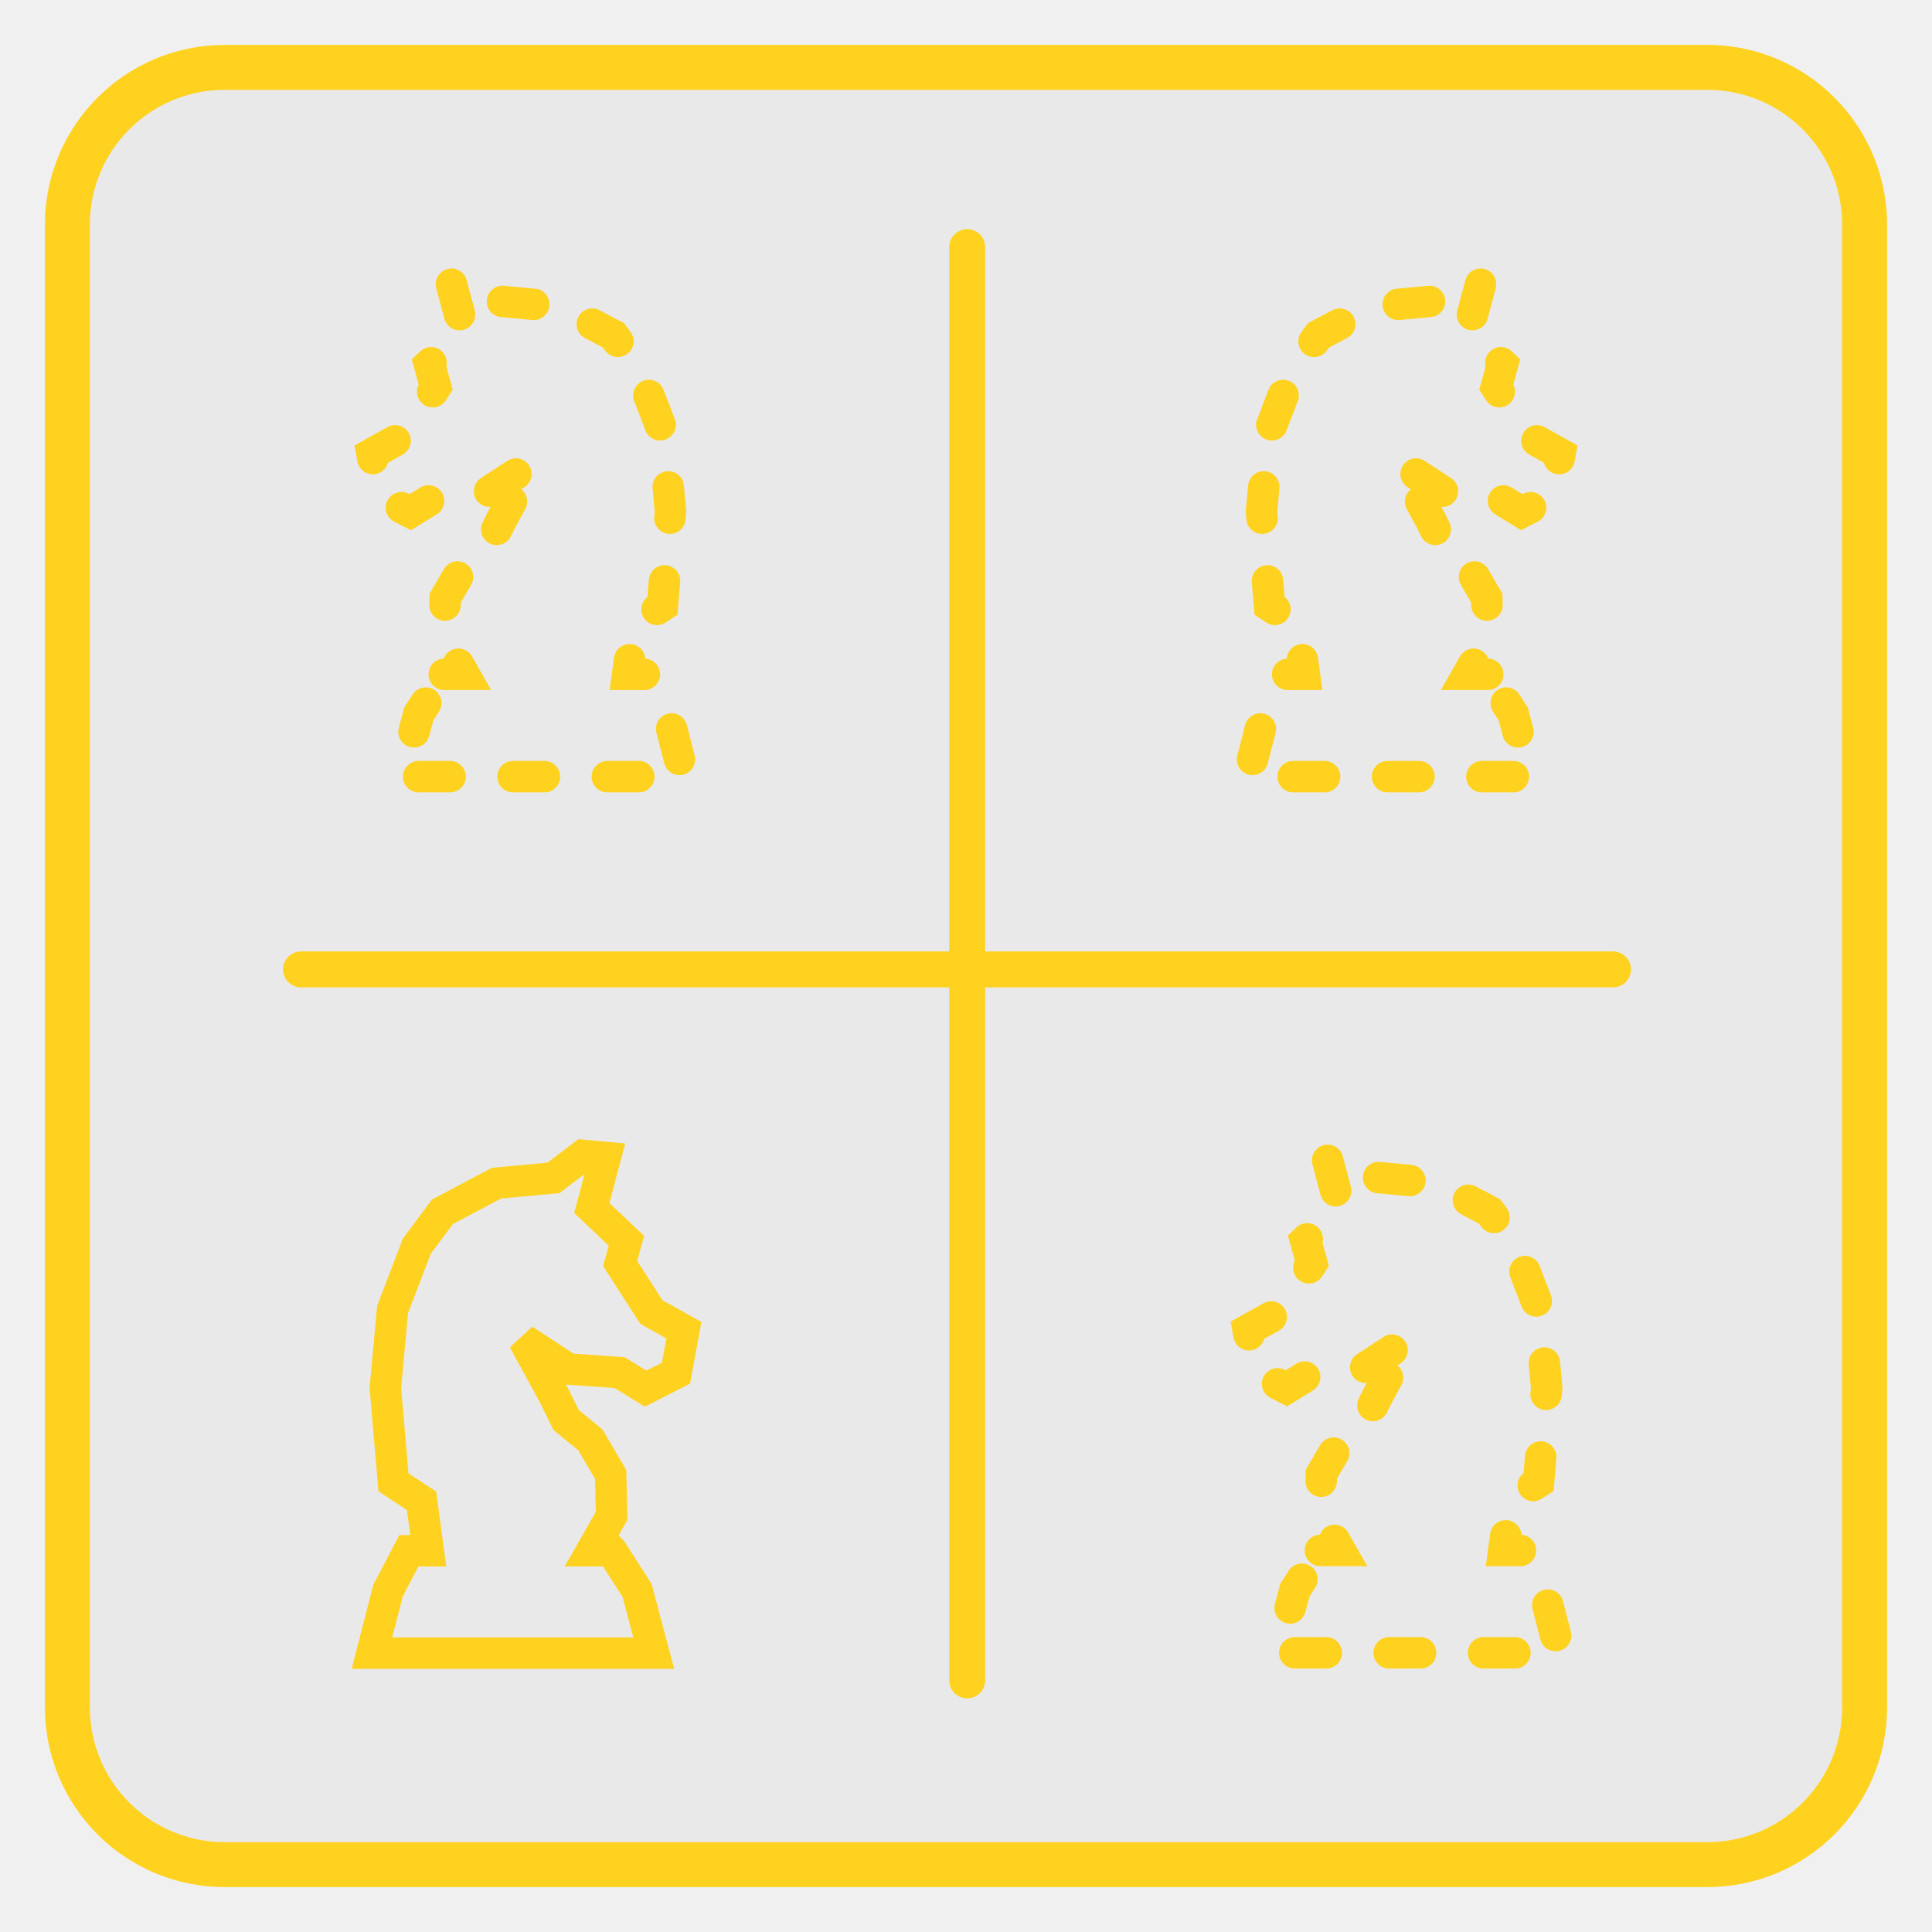
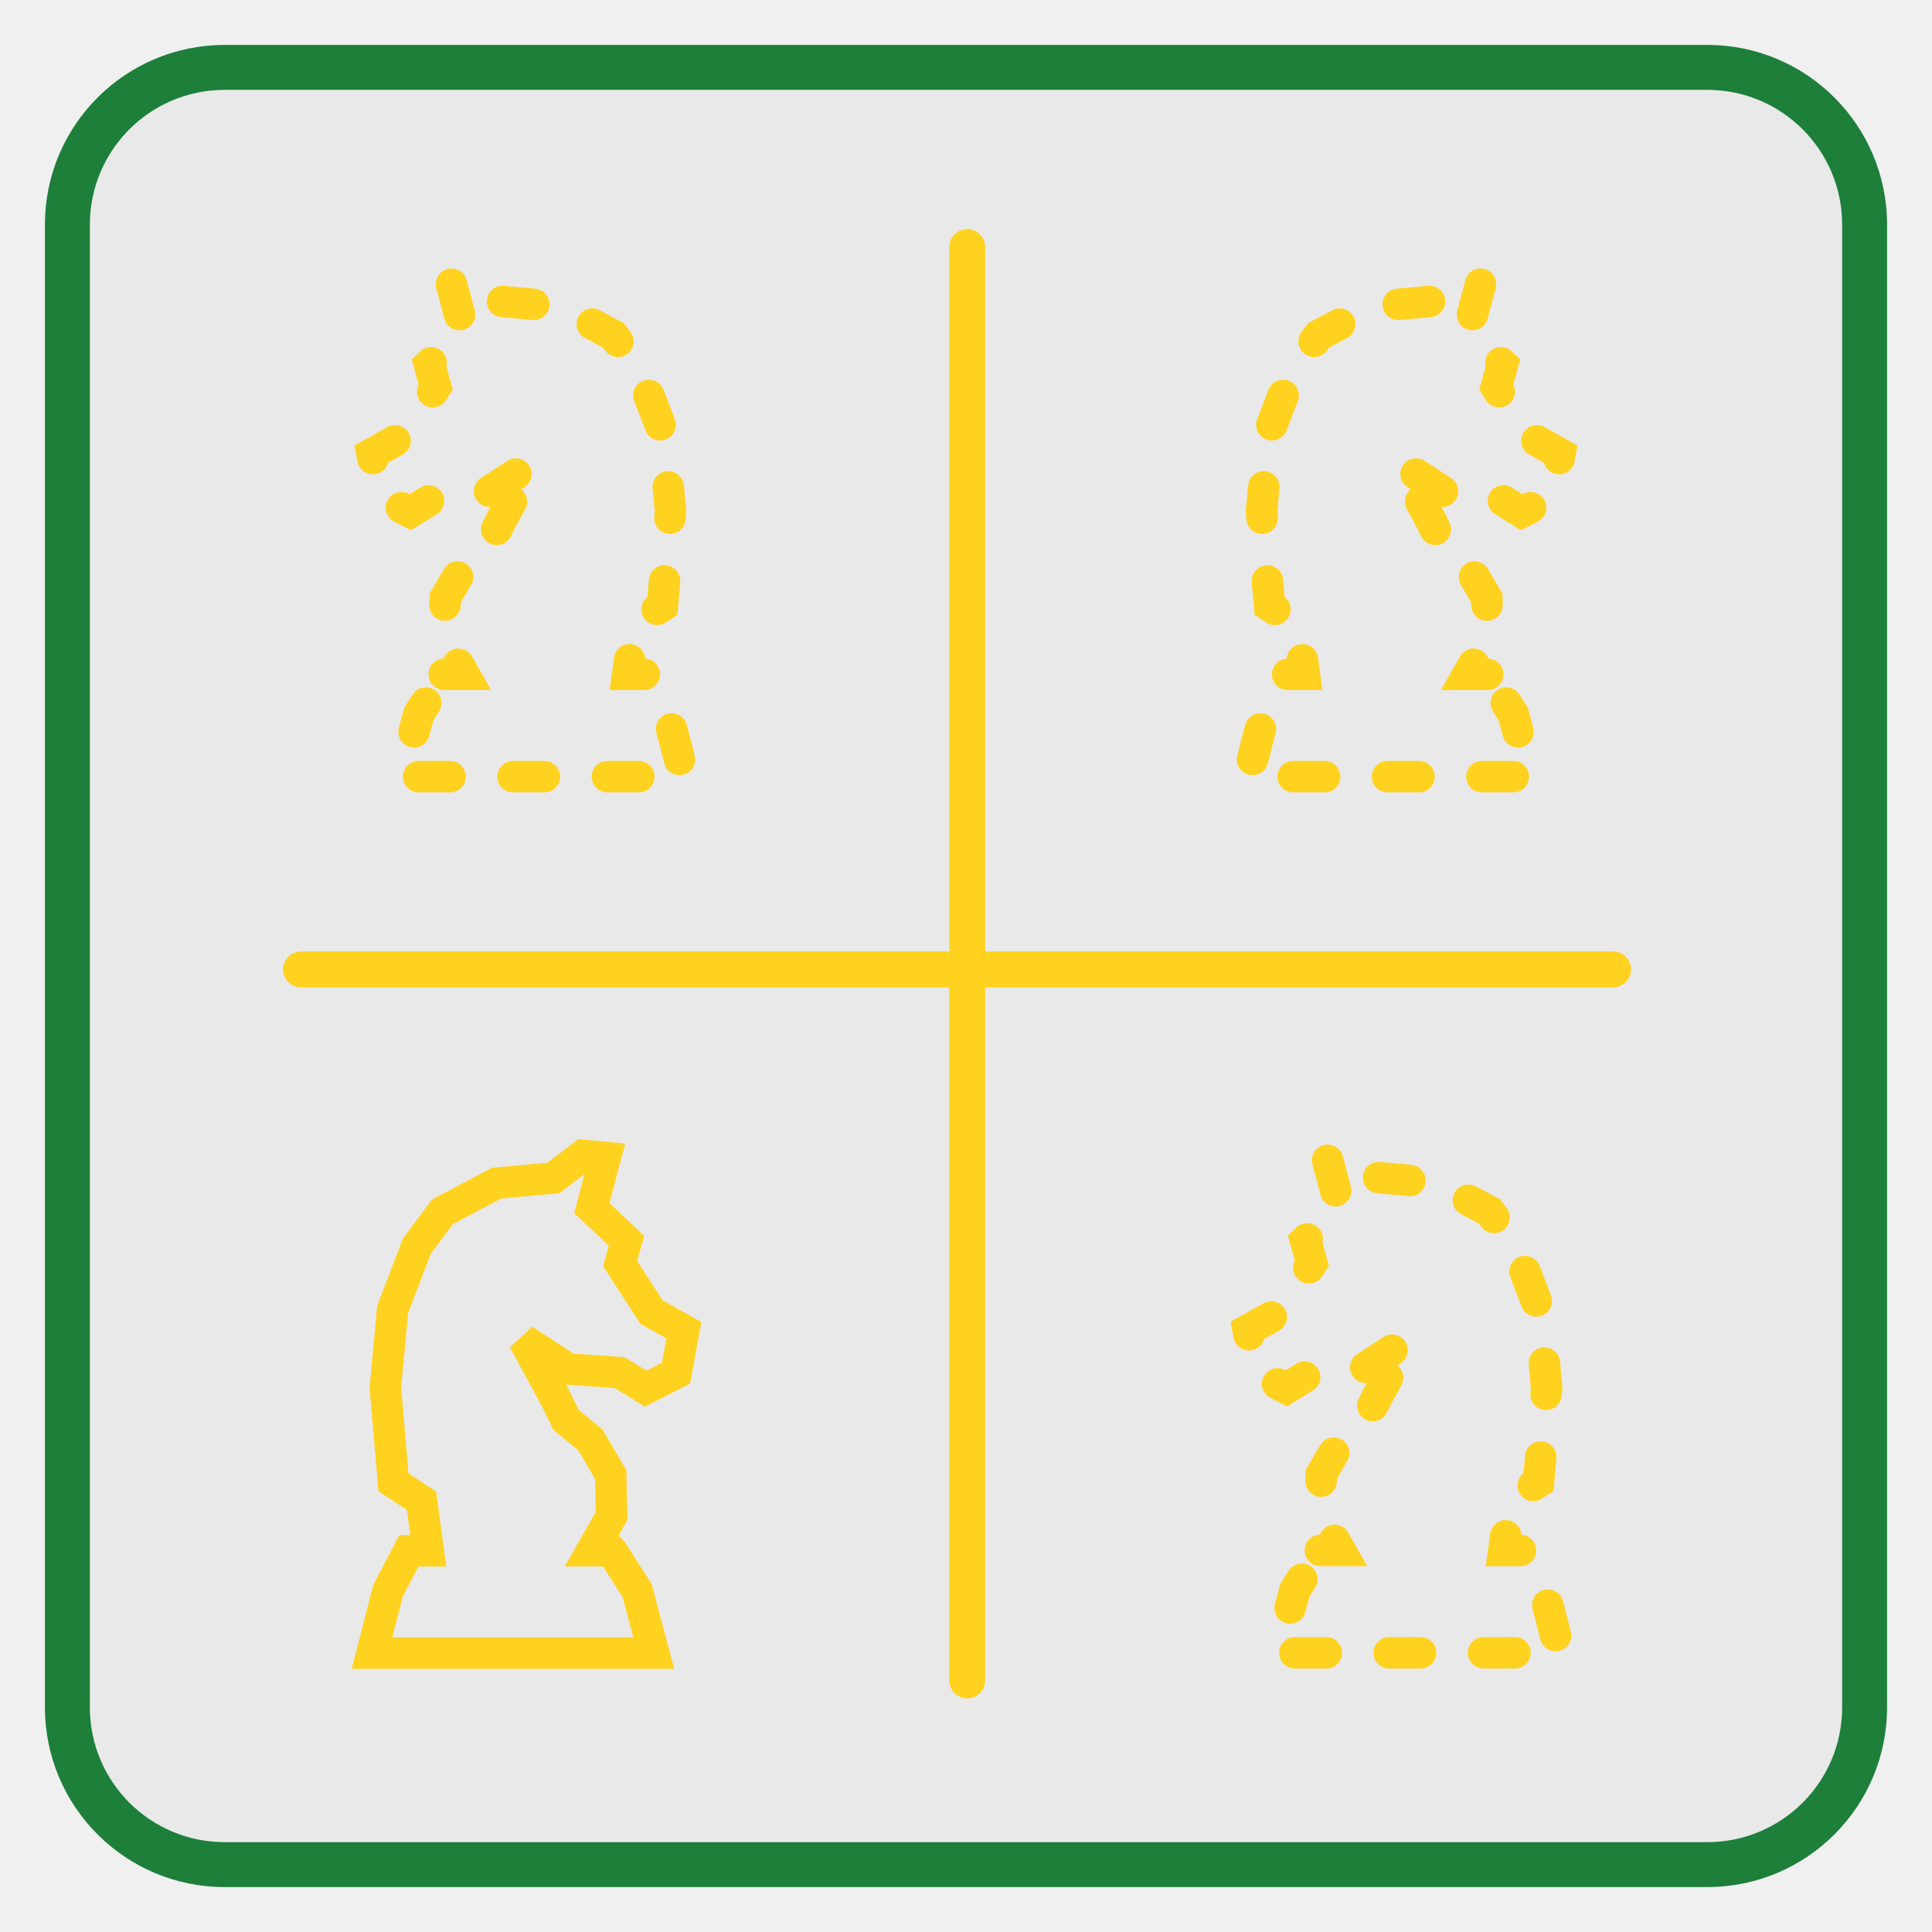
<svg xmlns="http://www.w3.org/2000/svg" width="43" height="43">
  <rect fill="#e9e9e9" rx="3.5" height="40" width="40" y="1.5" x="1.5" />
-   <path stroke-width="1.0" fill="#FFD21F" d="m38,2a3,3 0 0 1 3,3l0,33a3,3 0 0 1 -3,3l-33,0a3,3 0 0 1 -3,-3l0,-33a3,3 0 0 1 3,-3l33,0m0,-1l-33,0a4,4 0 0 0 -4,4l0,33a4,4 0 0 0 4,4l33,0a4,4 0 0 0 4,-4l0,-33a4,4 0 0 0 -4,-4z" />
-   <path stroke-linecap="round" stroke-width="0.8" stroke="#FFD21F" fill="#FFD21F" d="m21.527,5.5l0,31.9" />
-   <path stroke-linecap="round" stroke-width="0.8" stroke="#FFD21F" fill="#FFD21F" d="m6.7,21.576l29.2,0" />
+   <path stroke-width="1.0" fill="#1D7F3A" d="m38,2a3,3 0 0 1 3,3l0,33a3,3 0 0 1 -3,3l-33,0a3,3 0 0 1 -3,-3l0,-33a3,3 0 0 1 3,-3l33,0m0,-1l-33,0a4,4 0 0 0 -4,4l0,33a4,4 0 0 0 4,4l33,0a4,4 0 0 0 4,-4l0,-33a4,4 0 0 0 -4,-4z" />
+   <path stroke-linecap="round" stroke-width="0.8" stroke="#FFD21F" fill="#1D7F3A" d="m21.527,5.5l0,31.9" />
+   <path stroke-linecap="round" stroke-width="0.8" stroke="#FFD21F" fill="#1D7F3A" d="m6.7,21.576l29.2,0" />
  <path stroke-dasharray="1,2" stroke-linecap="round" stroke-width="1" stroke="#FFD21F" fill-opacity="0" fill="#ffffff" fill-rule="nonzero" d="m28.489,25.594l0.632,0l-0.632,-1.111l0.03,-1.311l0.644,-1.103l0.774,-0.632l0.35,-0.714l0.998,-1.835l-1.422,0.929l-1.627,0.112l-0.827,0.511l-0.967,-0.493l-0.251,-1.366l1.032,-0.576l0.995,-1.543l-0.2,-0.724l1.101,-1.042l-0.427,-1.608l0.706,-0.065l0.939,0.716l1.812,0.167l1.719,0.91l0.813,1.091l0.772,2.014l0.23,2.497l-0.257,3l-0.892,0.588l-0.214,1.589l0.617,0l0.66,1.261l0.512,1.993l-8.959,0l0.529,-1.993l0.809,-1.261l0,0z" transform="translate(11.75,11.75) scale(0.7) translate(-31.15,-20.94)" />
  <path stroke-dasharray="1,2" stroke-linecap="round" stroke-width="1" stroke="#FFD21F" fill-opacity="0" fill="#ffffff" fill-rule="nonzero" d="m28.489,25.594l0.632,0l-0.632,-1.111l0.03,-1.311l0.644,-1.103l0.774,-0.632l0.35,-0.714l0.998,-1.835l-1.422,0.929l-1.627,0.112l-0.827,0.511l-0.967,-0.493l-0.251,-1.366l1.032,-0.576l0.995,-1.543l-0.2,-0.724l1.101,-1.042l-0.427,-1.608l0.706,-0.065l0.939,0.716l1.812,0.167l1.719,0.91l0.813,1.091l0.772,2.014l0.23,2.497l-0.257,3l-0.892,0.588l-0.214,1.589l0.617,0l0.66,1.261l0.512,1.993l-8.959,0l0.529,-1.993l0.809,-1.261l0,0z" transform="translate(31.25,11.75) scale(-0.7,0.7) translate(-31.15,-20.94)" />
  <path stroke-width="1" stroke="#FFD21F" fill-opacity="0" fill="#ffffff" fill-rule="nonzero" d="m14.511,25.594l-0.632,0l0.632,-1.111l-0.03,-1.311l-0.644,-1.103l-0.774,-0.632l-0.35,-0.714l-0.998,-1.835l1.422,0.929l1.627,0.112l0.827,0.511l0.967,-0.493l0.251,-1.366l-1.032,-0.576l-0.995,-1.543l0.2,-0.724l-1.101,-1.042l0.427,-1.608l-0.706,-0.065l-0.939,0.716l-1.812,0.167l-1.719,0.91l-0.813,1.091l-0.772,2.014l-0.23,2.497l0.257,3l0.893,0.588l0.214,1.589l-0.617,0l-0.661,1.261l-0.512,1.993l8.959,0l-0.529,-1.993l-0.809,-1.261l0,0z" transform="translate(11.75,31.25) scale(0.7) translate(-11.85,-20.93)" />
  <path stroke-dasharray="1,2" stroke-linecap="round" stroke-width="1" stroke="#FFD21F" fill-opacity="0" fill="#ffffff" fill-rule="nonzero" d="m28.489,25.594l0.632,0l-0.632,-1.111l0.03,-1.311l0.644,-1.103l0.774,-0.632l0.35,-0.714l0.998,-1.835l-1.422,0.929l-1.627,0.112l-0.827,0.511l-0.967,-0.493l-0.251,-1.366l1.032,-0.576l0.995,-1.543l-0.2,-0.724l1.101,-1.042l-0.427,-1.608l0.706,-0.065l0.939,0.716l1.812,0.167l1.719,0.91l0.813,1.091l0.772,2.014l0.23,2.497l-0.257,3l-0.892,0.588l-0.214,1.589l0.617,0l0.66,1.261l0.512,1.993l-8.959,0l0.529,-1.993l0.809,-1.261l0,0z" transform="translate(31.25,31.25) scale(0.7) translate(-31.15,-20.94)" />
</svg>
